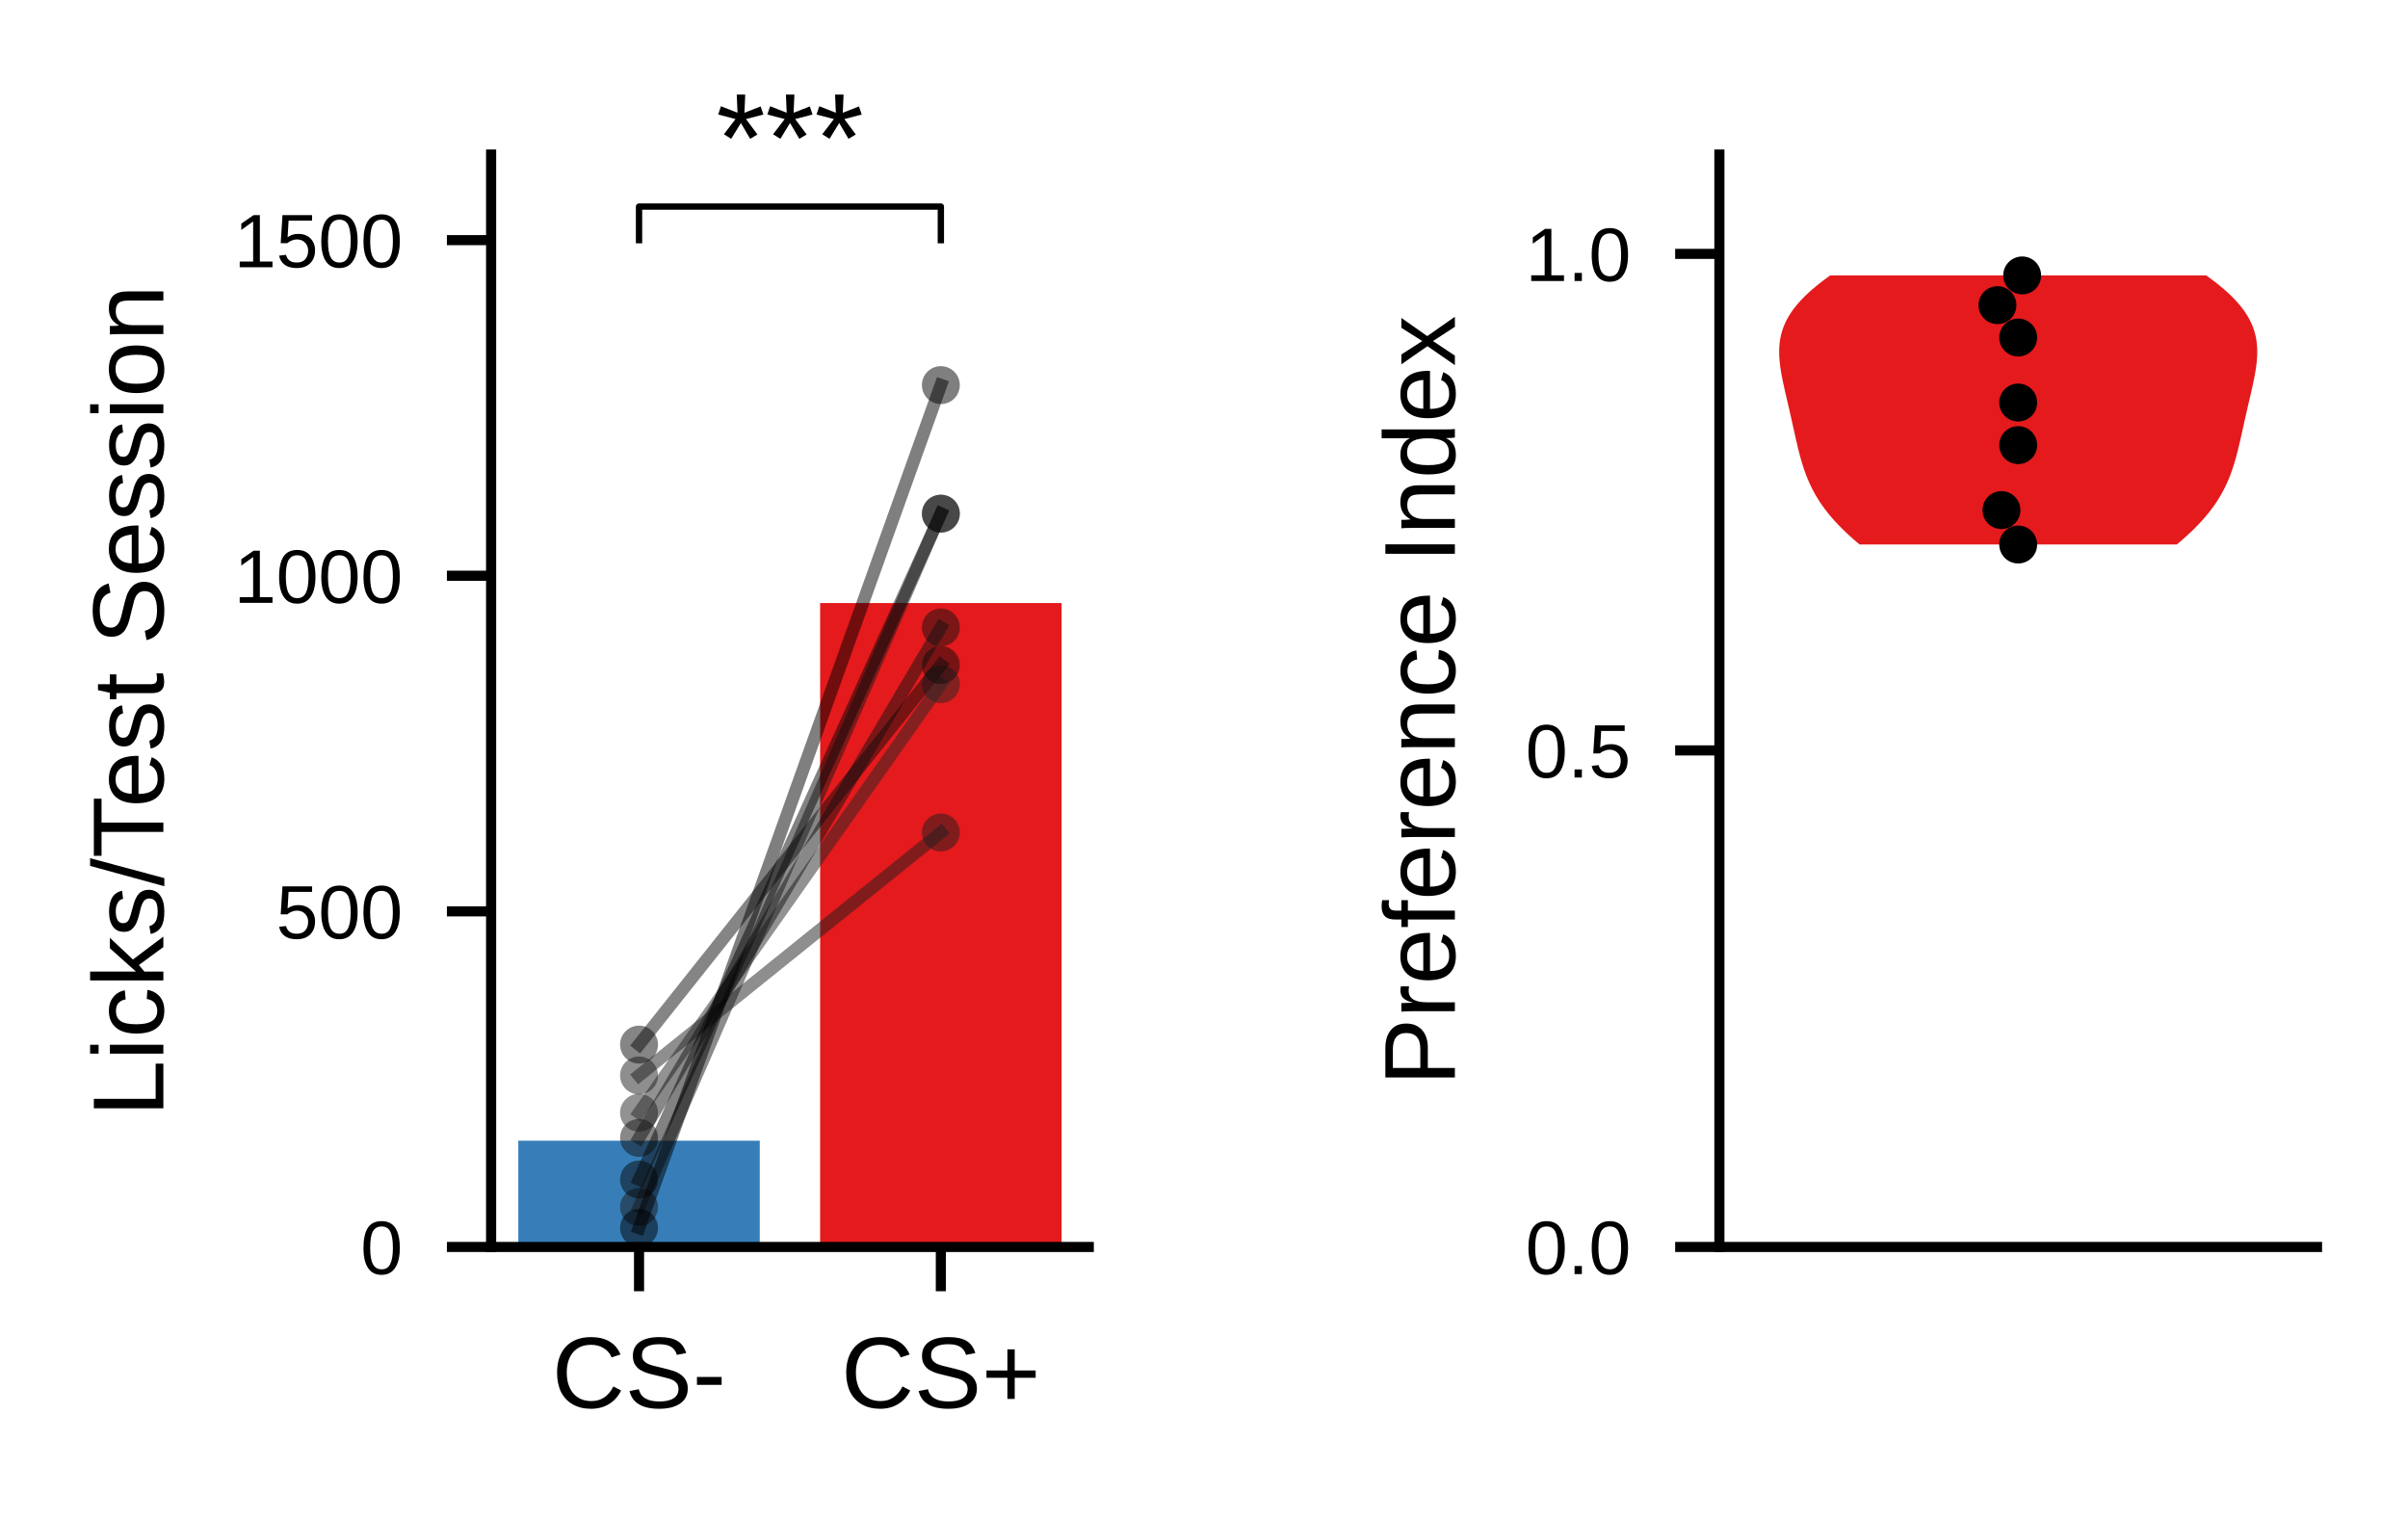
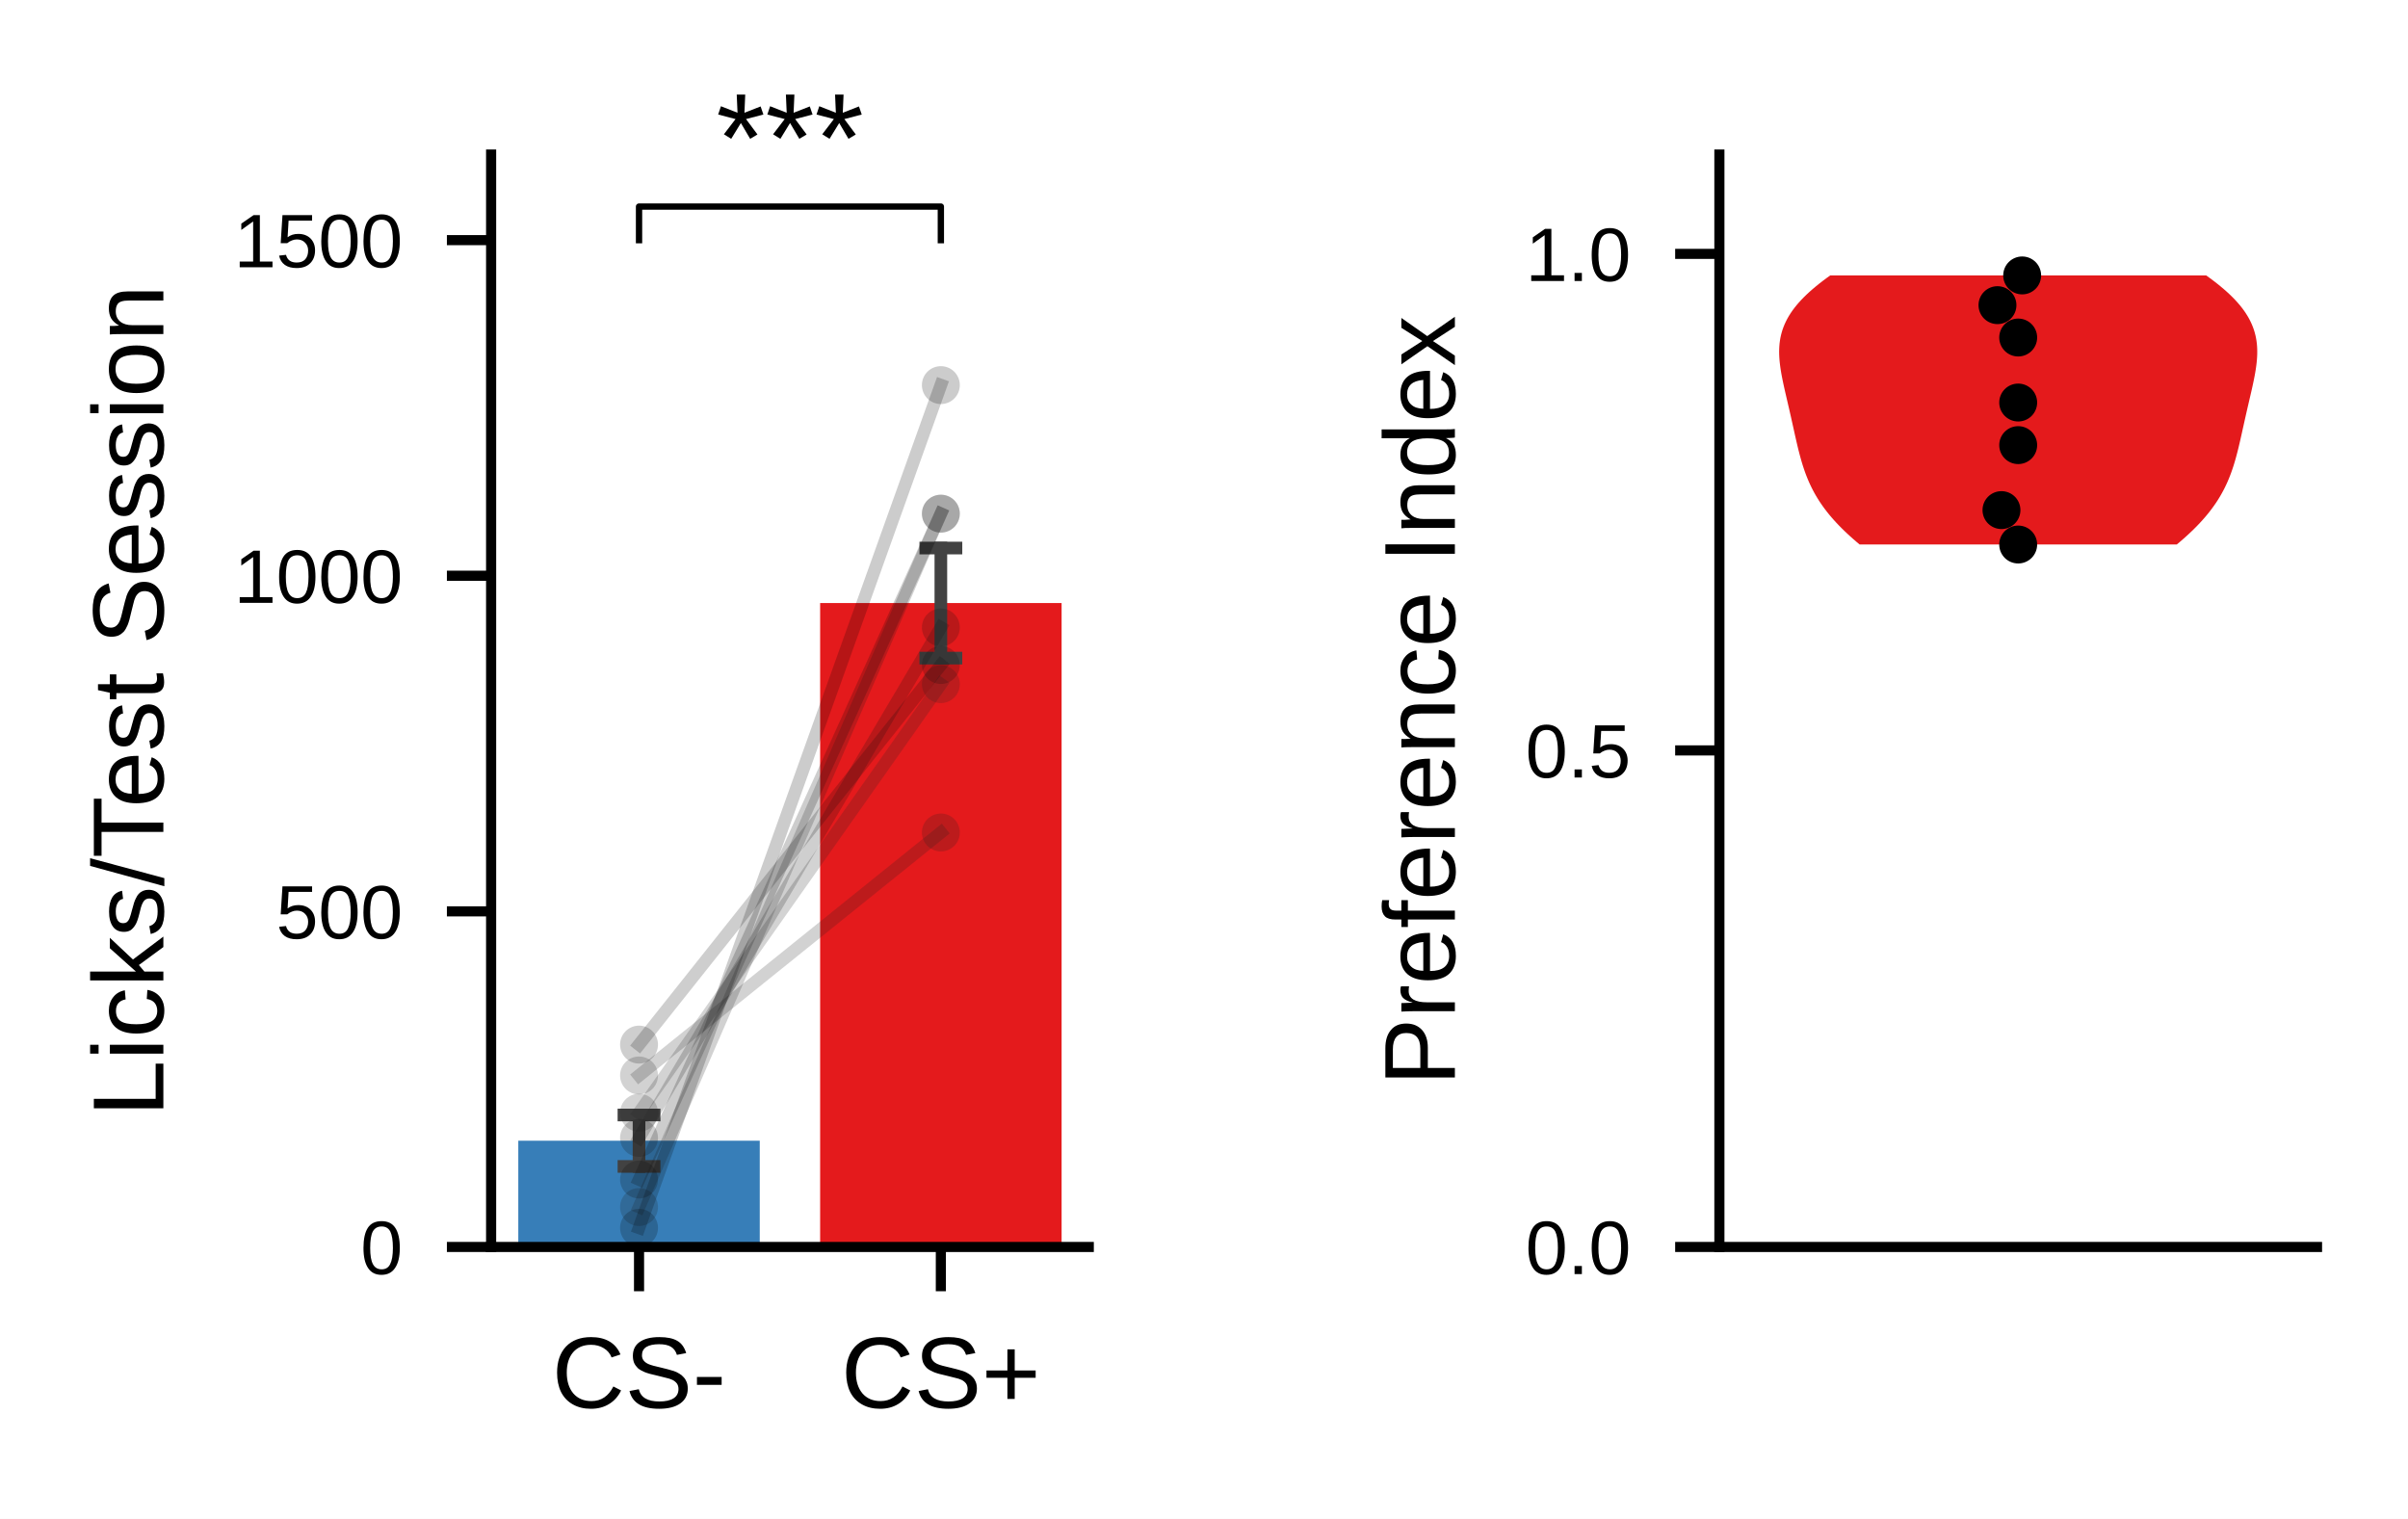
<svg xmlns="http://www.w3.org/2000/svg" xmlns:xlink="http://www.w3.org/1999/xlink" width="190.542pt" height="120.185pt" viewBox="0 0 190.542 120.185" version="1.1">
  <defs>
    <style type="text/css">*{stroke-linejoin: round; stroke-linecap: butt}</style>
  </defs>
  <g id="figure_1">
    <g id="patch_1">
      <path d="M 0 120.185  L 190.542 120.185  L 190.542 0  L 0 0  z " style="fill: #ffffff" />
    </g>
    <g id="axes_1">
      <g id="patch_2">
        <path d="M 38.862 98.669  L 86.153 98.669  L 86.153 12.229  L 38.862 12.229  z " style="fill: #ffffff" />
      </g>
      <g id="patch_3">
-         <path d="M 41.012 98.669  L 60.119 98.669  L 60.119 90.262  L 41.012 90.262  z " clip-path="url(#p0159708a7e)" style="fill: #377eb8" />
+         <path d="M 41.012 98.669  L 60.119 98.669  L 60.119 90.262  L 41.012 90.262  z " clip-path="url(#pa6885ec2e7)" style="fill: #377eb8" />
      </g>
      <g id="patch_4">
-         <path d="M 64.896 98.669  L 84.003 98.669  L 84.003 47.719  L 64.896 47.719  z " clip-path="url(#p0159708a7e)" style="fill: #e41a1c" />
+         <path d="M 64.896 98.669  L 84.003 98.669  L 84.003 47.719  L 64.896 47.719  z " clip-path="url(#pa6885ec2e7)" style="fill: #e41a1c" />
      </g>
      <g id="PolyCollection_1" />
      <g id="PolyCollection_2" />
      <g id="PolyCollection_3" />
      <g id="PolyCollection_4" />
      <g id="PolyCollection_5" />
      <g id="PolyCollection_6" />
      <g id="PolyCollection_7" />
      <g id="matplotlib.axis_1">
        <g id="xtick_1">
          <g id="line2d_1">
            <defs>
-               <path id="mc604d74aaa" d="M 0 0  L 0 3.5  " style="stroke: #000000; stroke-width: 0.8" />
+               <path id="mbed5276e14" d="M 0 0  L 0 3.5  " style="stroke: #000000; stroke-width: 0.8" />
            </defs>
            <g>
-               <use xlink:href="#mc604d74aaa" x="50.566" y="98.669" style="stroke: #000000; stroke-width: 0.8" />
+               <use xlink:href="#mbed5276e14" x="50.566" y="98.669" style="stroke: #000000; stroke-width: 0.8" />
            </g>
          </g>
          <g id="text_1">
            <text style="font: 8px 'Arial', sans-serif; text-anchor: middle" x="50.566" y="111.395" transform="rotate(-0 50.56558 111.3954)">CS-</text>
          </g>
        </g>
        <g id="xtick_2">
          <g id="line2d_2">
            <g>
-               <use xlink:href="#mc604d74aaa" x="74.449" y="98.669" style="stroke: #000000; stroke-width: 0.8" />
+               <use xlink:href="#mbed5276e14" x="74.449" y="98.669" style="stroke: #000000; stroke-width: 0.8" />
            </g>
          </g>
          <g id="text_2">
            <text style="font: 8px 'Arial', sans-serif; text-anchor: middle" x="74.449" y="111.395" transform="rotate(-0 74.44942 111.3954)">CS+</text>
          </g>
        </g>
      </g>
      <g id="matplotlib.axis_2">
        <g id="ytick_1">
          <g id="line2d_3">
            <defs>
-               <path id="m7532d3416e" d="M 0 0  L -3.5 0  " style="stroke: #000000; stroke-width: 0.8" />
+               <path id="m70cb2b8cc7" d="M 0 0  L -3.5 0  " style="stroke: #000000; stroke-width: 0.8" />
            </defs>
            <g>
-               <use xlink:href="#m7532d3416e" x="38.862" y="98.669" style="stroke: #000000; stroke-width: 0.8" />
+               <use xlink:href="#m70cb2b8cc7" x="38.862" y="98.669" style="stroke: #000000; stroke-width: 0.8" />
            </g>
          </g>
          <g id="text_3">
            <text style="font: 6px 'Arial', sans-serif; text-anchor: end" x="31.863" y="100.816" transform="rotate(-0 31.8625 100.8165)">0</text>
          </g>
        </g>
        <g id="ytick_2">
          <g id="line2d_4">
            <g>
-               <use xlink:href="#m7532d3416e" x="38.862" y="72.113" style="stroke: #000000; stroke-width: 0.8" />
+               <use xlink:href="#m70cb2b8cc7" x="38.862" y="72.113" style="stroke: #000000; stroke-width: 0.8" />
            </g>
          </g>
          <g id="text_4">
            <text style="font: 6px 'Arial', sans-serif; text-anchor: end" x="31.863" y="74.26" transform="rotate(-0 31.8625 74.2604)">500</text>
          </g>
        </g>
        <g id="ytick_3">
          <g id="line2d_5">
            <g>
-               <use xlink:href="#m7532d3416e" x="38.862" y="45.557" style="stroke: #000000; stroke-width: 0.8" />
+               <use xlink:href="#m70cb2b8cc7" x="38.862" y="45.557" style="stroke: #000000; stroke-width: 0.8" />
            </g>
          </g>
          <g id="text_5">
            <text style="font: 6px 'Arial', sans-serif; text-anchor: end" x="31.863" y="47.704" transform="rotate(-0 31.8625 47.70433)">1000</text>
          </g>
        </g>
        <g id="ytick_4">
          <g id="line2d_6">
            <g>
-               <use xlink:href="#m7532d3416e" x="38.862" y="19.001" style="stroke: #000000; stroke-width: 0.8" />
+               <use xlink:href="#m70cb2b8cc7" x="38.862" y="19.001" style="stroke: #000000; stroke-width: 0.8" />
            </g>
          </g>
          <g id="text_6">
            <text style="font: 6px 'Arial', sans-serif; text-anchor: end" x="31.863" y="21.148" transform="rotate(-0 31.8625 21.14826)">1500</text>
          </g>
        </g>
        <g id="text_7">
          <text style="font: 8px 'Arial', sans-serif; text-anchor: middle" x="12.926" y="55.449" transform="rotate(-90 12.92625 55.44912)">Licks/Test Session</text>
        </g>
      </g>
      <g id="line2d_7">
-         <path d="M 50.566 88.047  L 74.449 54.135  " clip-path="url(#p0159708a7e)" style="fill: none; stroke: #262626; stroke-opacity: 0.5; stroke-linecap: square" />
-         <defs>
-           <path id="m0d4934eac7" d="M 0 1.5  C 0.398 1.5 0.779 1.342 1.061 1.061  C 1.342 0.779 1.5 0.398 1.5 0  C 1.5 -0.398 1.342 -0.779 1.061 -1.061  C 0.779 -1.342 0.398 -1.5 0 -1.5  C -0.398 -1.5 -0.779 -1.342 -1.061 -1.061  C -1.342 -0.779 -1.5 -0.398 -1.5 0  C -1.5 0.398 -1.342 0.779 -1.061 1.061  C -0.779 1.342 -0.398 1.5 0 1.5  z " />
-         </defs>
-         <g clip-path="url(#p0159708a7e)">
-           <use xlink:href="#m0d4934eac7" x="50.566" y="88.047" style="fill: #262626; fill-opacity: 0.5" />
-           <use xlink:href="#m0d4934eac7" x="74.449" y="54.135" style="fill: #262626; fill-opacity: 0.5" />
-         </g>
+         <path d="M 50.566 92.297  L 50.566 88.227  " clip-path="url(#pa6885ec2e7)" style="fill: none; stroke: #424242; stroke-linecap: square" />
      </g>
      <g id="line2d_8">
-         <path d="M 50.566 85.099  L 74.449 65.872  " clip-path="url(#p0159708a7e)" style="fill: none; stroke: #1f1f1f; stroke-opacity: 0.5; stroke-linecap: square" />
-         <defs>
-           <path id="m9004f5fb66" d="M 0 1.5  C 0.398 1.5 0.779 1.342 1.061 1.061  C 1.342 0.779 1.5 0.398 1.5 0  C 1.5 -0.398 1.342 -0.779 1.061 -1.061  C 0.779 -1.342 0.398 -1.5 0 -1.5  C -0.398 -1.5 -0.779 -1.342 -1.061 -1.061  C -1.342 -0.779 -1.5 -0.398 -1.5 0  C -1.5 0.398 -1.342 0.779 -1.061 1.061  C -0.779 1.342 -0.398 1.5 0 1.5  z " />
-         </defs>
-         <g clip-path="url(#p0159708a7e)">
-           <use xlink:href="#m9004f5fb66" x="50.566" y="85.099" style="fill: #1f1f1f; fill-opacity: 0.5" />
-           <use xlink:href="#m9004f5fb66" x="74.449" y="65.872" style="fill: #1f1f1f; fill-opacity: 0.5" />
-         </g>
+         <path d="M 49.371 92.297  L 51.76 92.297  " clip-path="url(#pa6885ec2e7)" style="fill: none; stroke: #424242; stroke-linecap: square" />
      </g>
      <g id="line2d_9">
-         <path d="M 50.566 95.509  L 74.449 40.644  " clip-path="url(#p0159708a7e)" style="fill: none; stroke: #191919; stroke-opacity: 0.5; stroke-linecap: square" />
-         <defs>
-           <path id="m7e83e7363a" d="M 0 1.5  C 0.398 1.5 0.779 1.342 1.061 1.061  C 1.342 0.779 1.5 0.398 1.5 0  C 1.5 -0.398 1.342 -0.779 1.061 -1.061  C 0.779 -1.342 0.398 -1.5 0 -1.5  C -0.398 -1.5 -0.779 -1.342 -1.061 -1.061  C -1.342 -0.779 -1.5 -0.398 -1.5 0  C -1.5 0.398 -1.342 0.779 -1.061 1.061  C -0.779 1.342 -0.398 1.5 0 1.5  z " />
-         </defs>
-         <g clip-path="url(#p0159708a7e)">
-           <use xlink:href="#m7e83e7363a" x="50.566" y="95.509" style="fill: #191919; fill-opacity: 0.5" />
-           <use xlink:href="#m7e83e7363a" x="74.449" y="40.644" style="fill: #191919; fill-opacity: 0.5" />
-         </g>
+         <path d="M 49.371 88.227  L 51.76 88.227  " clip-path="url(#pa6885ec2e7)" style="fill: none; stroke: #424242; stroke-linecap: square" />
      </g>
      <g id="line2d_10">
-         <path d="M 50.566 90.038  L 74.449 49.647  " clip-path="url(#p0159708a7e)" style="fill: none; stroke: #131313; stroke-opacity: 0.5; stroke-linecap: square" />
-         <defs>
-           <path id="m3a1d309e10" d="M 0 1.5  C 0.398 1.5 0.779 1.342 1.061 1.061  C 1.342 0.779 1.5 0.398 1.5 0  C 1.5 -0.398 1.342 -0.779 1.061 -1.061  C 0.779 -1.342 0.398 -1.5 0 -1.5  C -0.398 -1.5 -0.779 -1.342 -1.061 -1.061  C -1.342 -0.779 -1.5 -0.398 -1.5 0  C -1.5 0.398 -1.342 0.779 -1.061 1.061  C -0.779 1.342 -0.398 1.5 0 1.5  z " />
-         </defs>
-         <g clip-path="url(#p0159708a7e)">
-           <use xlink:href="#m3a1d309e10" x="50.566" y="90.038" style="fill: #131313; fill-opacity: 0.5" />
-           <use xlink:href="#m3a1d309e10" x="74.449" y="49.647" style="fill: #131313; fill-opacity: 0.5" />
-         </g>
+         <path d="M 74.449 52.073  L 74.449 43.366  " clip-path="url(#pa6885ec2e7)" style="fill: none; stroke: #424242; stroke-linecap: square" />
      </g>
      <g id="line2d_11">
-         <path d="M 50.566 82.656  L 74.449 52.621  " clip-path="url(#p0159708a7e)" style="fill: none; stroke: #0d0d0d; stroke-opacity: 0.5; stroke-linecap: square" />
-         <defs>
-           <path id="m1925bf0493" d="M 0 1.5  C 0.398 1.5 0.779 1.342 1.061 1.061  C 1.342 0.779 1.5 0.398 1.5 0  C 1.5 -0.398 1.342 -0.779 1.061 -1.061  C 0.779 -1.342 0.398 -1.5 0 -1.5  C -0.398 -1.5 -0.779 -1.342 -1.061 -1.061  C -1.342 -0.779 -1.5 -0.398 -1.5 0  C -1.5 0.398 -1.342 0.779 -1.061 1.061  C -0.779 1.342 -0.398 1.5 0 1.5  z " />
-         </defs>
-         <g clip-path="url(#p0159708a7e)">
-           <use xlink:href="#m1925bf0493" x="50.566" y="82.656" style="fill: #0d0d0d; fill-opacity: 0.5" />
-           <use xlink:href="#m1925bf0493" x="74.449" y="52.621" style="fill: #0d0d0d; fill-opacity: 0.5" />
-         </g>
+         <path d="M 73.255 52.073  L 75.644 52.073  " clip-path="url(#pa6885ec2e7)" style="fill: none; stroke: #424242; stroke-linecap: square" />
      </g>
      <g id="line2d_12">
-         <path d="M 50.566 93.331  L 74.449 40.644  " clip-path="url(#p0159708a7e)" style="fill: none; stroke: #060606; stroke-opacity: 0.5; stroke-linecap: square" />
-         <defs>
-           <path id="maccbc9f0be" d="M 0 1.5  C 0.398 1.5 0.779 1.342 1.061 1.061  C 1.342 0.779 1.5 0.398 1.5 0  C 1.5 -0.398 1.342 -0.779 1.061 -1.061  C 0.779 -1.342 0.398 -1.5 0 -1.5  C -0.398 -1.5 -0.779 -1.342 -1.061 -1.061  C -1.342 -0.779 -1.5 -0.398 -1.5 0  C -1.5 0.398 -1.342 0.779 -1.061 1.061  C -0.779 1.342 -0.398 1.5 0 1.5  z " />
-         </defs>
-         <g clip-path="url(#p0159708a7e)">
-           <use xlink:href="#maccbc9f0be" x="50.566" y="93.331" style="fill: #060606; fill-opacity: 0.5" />
-           <use xlink:href="#maccbc9f0be" x="74.449" y="40.644" style="fill: #060606; fill-opacity: 0.5" />
-         </g>
+         <path d="M 73.255 43.366  L 75.644 43.366  " clip-path="url(#pa6885ec2e7)" style="fill: none; stroke: #424242; stroke-linecap: square" />
      </g>
      <g id="line2d_13">
-         <path d="M 50.566 97.155  L 74.449 30.473  " clip-path="url(#p0159708a7e)" style="fill: none; stroke: #000000; stroke-opacity: 0.5; stroke-linecap: square" />
-         <defs>
-           <path id="mb862a7f851" d="M 0 1.5  C 0.398 1.5 0.779 1.342 1.061 1.061  C 1.342 0.779 1.5 0.398 1.5 0  C 1.5 -0.398 1.342 -0.779 1.061 -1.061  C 0.779 -1.342 0.398 -1.5 0 -1.5  C -0.398 -1.5 -0.779 -1.342 -1.061 -1.061  C -1.342 -0.779 -1.5 -0.398 -1.5 0  C -1.5 0.398 -1.342 0.779 -1.061 1.061  C -0.779 1.342 -0.398 1.5 0 1.5  z " />
-         </defs>
-         <g clip-path="url(#p0159708a7e)">
-           <use xlink:href="#mb862a7f851" x="50.566" y="97.155" style="fill-opacity: 0.5" />
-           <use xlink:href="#mb862a7f851" x="74.449" y="30.473" style="fill-opacity: 0.5" />
+         <path d="M 50.566 88.047  L 74.449 54.135  " clip-path="url(#pa6885ec2e7)" style="fill: none; stroke: #262626; stroke-opacity: 0.2; stroke-linecap: square" />
+         <defs>
+           <path id="md017f7d2a1" d="M 0 1.5  C 0.398 1.5 0.779 1.342 1.061 1.061  C 1.342 0.779 1.5 0.398 1.5 0  C 1.5 -0.398 1.342 -0.779 1.061 -1.061  C 0.779 -1.342 0.398 -1.5 0 -1.5  C -0.398 -1.5 -0.779 -1.342 -1.061 -1.061  C -1.342 -0.779 -1.5 -0.398 -1.5 0  C -1.5 0.398 -1.342 0.779 -1.061 1.061  C -0.779 1.342 -0.398 1.5 0 1.5  z " />
+         </defs>
+         <g clip-path="url(#pa6885ec2e7)">
+           <use xlink:href="#md017f7d2a1" x="50.566" y="88.047" style="fill: #262626; fill-opacity: 0.2" />
+           <use xlink:href="#md017f7d2a1" x="74.449" y="54.135" style="fill: #262626; fill-opacity: 0.2" />
        </g>
      </g>
      <g id="line2d_14">
-         <path d="M 50.566 19.001  L 50.566 16.345  L 74.449 16.345  L 74.449 19.001  " clip-path="url(#p0159708a7e)" style="fill: none; stroke: #000000; stroke-width: 0.5; stroke-linecap: square" />
+         <path d="M 50.566 85.099  L 74.449 65.872  " clip-path="url(#pa6885ec2e7)" style="fill: none; stroke: #1f1f1f; stroke-opacity: 0.2; stroke-linecap: square" />
+         <defs>
+           <path id="m1a0fd9c91a" d="M 0 1.5  C 0.398 1.5 0.779 1.342 1.061 1.061  C 1.342 0.779 1.5 0.398 1.5 0  C 1.5 -0.398 1.342 -0.779 1.061 -1.061  C 0.779 -1.342 0.398 -1.5 0 -1.5  C -0.398 -1.5 -0.779 -1.342 -1.061 -1.061  C -1.342 -0.779 -1.5 -0.398 -1.5 0  C -1.5 0.398 -1.342 0.779 -1.061 1.061  C -0.779 1.342 -0.398 1.5 0 1.5  z " />
+         </defs>
+         <g clip-path="url(#pa6885ec2e7)">
+           <use xlink:href="#m1a0fd9c91a" x="50.566" y="85.099" style="fill: #1f1f1f; fill-opacity: 0.2" />
+           <use xlink:href="#m1a0fd9c91a" x="74.449" y="65.872" style="fill: #1f1f1f; fill-opacity: 0.2" />
+         </g>
+       </g>
+       <g id="line2d_15">
+         <path d="M 50.566 95.509  L 74.449 40.644  " clip-path="url(#pa6885ec2e7)" style="fill: none; stroke: #191919; stroke-opacity: 0.2; stroke-linecap: square" />
+         <defs>
+           <path id="m971debbb31" d="M 0 1.5  C 0.398 1.5 0.779 1.342 1.061 1.061  C 1.342 0.779 1.5 0.398 1.5 0  C 1.5 -0.398 1.342 -0.779 1.061 -1.061  C 0.779 -1.342 0.398 -1.5 0 -1.5  C -0.398 -1.5 -0.779 -1.342 -1.061 -1.061  C -1.342 -0.779 -1.5 -0.398 -1.5 0  C -1.5 0.398 -1.342 0.779 -1.061 1.061  C -0.779 1.342 -0.398 1.5 0 1.5  z " />
+         </defs>
+         <g clip-path="url(#pa6885ec2e7)">
+           <use xlink:href="#m971debbb31" x="50.566" y="95.509" style="fill: #191919; fill-opacity: 0.2" />
+           <use xlink:href="#m971debbb31" x="74.449" y="40.644" style="fill: #191919; fill-opacity: 0.2" />
+         </g>
+       </g>
+       <g id="line2d_16">
+         <path d="M 50.566 90.038  L 74.449 49.647  " clip-path="url(#pa6885ec2e7)" style="fill: none; stroke: #131313; stroke-opacity: 0.2; stroke-linecap: square" />
+         <defs>
+           <path id="m83b3f89c8d" d="M 0 1.5  C 0.398 1.5 0.779 1.342 1.061 1.061  C 1.342 0.779 1.5 0.398 1.5 0  C 1.5 -0.398 1.342 -0.779 1.061 -1.061  C 0.779 -1.342 0.398 -1.5 0 -1.5  C -0.398 -1.5 -0.779 -1.342 -1.061 -1.061  C -1.342 -0.779 -1.5 -0.398 -1.5 0  C -1.5 0.398 -1.342 0.779 -1.061 1.061  C -0.779 1.342 -0.398 1.5 0 1.5  z " />
+         </defs>
+         <g clip-path="url(#pa6885ec2e7)">
+           <use xlink:href="#m83b3f89c8d" x="50.566" y="90.038" style="fill: #131313; fill-opacity: 0.2" />
+           <use xlink:href="#m83b3f89c8d" x="74.449" y="49.647" style="fill: #131313; fill-opacity: 0.2" />
+         </g>
+       </g>
+       <g id="line2d_17">
+         <path d="M 50.566 82.656  L 74.449 52.621  " clip-path="url(#pa6885ec2e7)" style="fill: none; stroke: #0d0d0d; stroke-opacity: 0.2; stroke-linecap: square" />
+         <defs>
+           <path id="m900c43ec7a" d="M 0 1.5  C 0.398 1.5 0.779 1.342 1.061 1.061  C 1.342 0.779 1.5 0.398 1.5 0  C 1.5 -0.398 1.342 -0.779 1.061 -1.061  C 0.779 -1.342 0.398 -1.5 0 -1.5  C -0.398 -1.5 -0.779 -1.342 -1.061 -1.061  C -1.342 -0.779 -1.5 -0.398 -1.5 0  C -1.5 0.398 -1.342 0.779 -1.061 1.061  C -0.779 1.342 -0.398 1.5 0 1.5  z " />
+         </defs>
+         <g clip-path="url(#pa6885ec2e7)">
+           <use xlink:href="#m900c43ec7a" x="50.566" y="82.656" style="fill: #0d0d0d; fill-opacity: 0.2" />
+           <use xlink:href="#m900c43ec7a" x="74.449" y="52.621" style="fill: #0d0d0d; fill-opacity: 0.2" />
+         </g>
+       </g>
+       <g id="line2d_18">
+         <path d="M 50.566 93.331  L 74.449 40.644  " clip-path="url(#pa6885ec2e7)" style="fill: none; stroke: #060606; stroke-opacity: 0.2; stroke-linecap: square" />
+         <defs>
+           <path id="mf897e99c61" d="M 0 1.5  C 0.398 1.5 0.779 1.342 1.061 1.061  C 1.342 0.779 1.5 0.398 1.5 0  C 1.5 -0.398 1.342 -0.779 1.061 -1.061  C 0.779 -1.342 0.398 -1.5 0 -1.5  C -0.398 -1.5 -0.779 -1.342 -1.061 -1.061  C -1.342 -0.779 -1.5 -0.398 -1.5 0  C -1.5 0.398 -1.342 0.779 -1.061 1.061  C -0.779 1.342 -0.398 1.5 0 1.5  z " />
+         </defs>
+         <g clip-path="url(#pa6885ec2e7)">
+           <use xlink:href="#mf897e99c61" x="50.566" y="93.331" style="fill: #060606; fill-opacity: 0.2" />
+           <use xlink:href="#mf897e99c61" x="74.449" y="40.644" style="fill: #060606; fill-opacity: 0.2" />
+         </g>
+       </g>
+       <g id="line2d_19">
+         <path d="M 50.566 97.155  L 74.449 30.473  " clip-path="url(#pa6885ec2e7)" style="fill: none; stroke: #000000; stroke-opacity: 0.2; stroke-linecap: square" />
+         <defs>
+           <path id="mea5c8f5020" d="M 0 1.5  C 0.398 1.5 0.779 1.342 1.061 1.061  C 1.342 0.779 1.5 0.398 1.5 0  C 1.5 -0.398 1.342 -0.779 1.061 -1.061  C 0.779 -1.342 0.398 -1.5 0 -1.5  C -0.398 -1.5 -0.779 -1.342 -1.061 -1.061  C -1.342 -0.779 -1.5 -0.398 -1.5 0  C -1.5 0.398 -1.342 0.779 -1.061 1.061  C -0.779 1.342 -0.398 1.5 0 1.5  z " />
+         </defs>
+         <g clip-path="url(#pa6885ec2e7)">
+           <use xlink:href="#mea5c8f5020" x="50.566" y="97.155" style="fill-opacity: 0.2" />
+           <use xlink:href="#mea5c8f5020" x="74.449" y="30.473" style="fill-opacity: 0.2" />
+         </g>
+       </g>
+       <g id="line2d_20">
+         <path d="M 50.566 19.001  L 50.566 16.345  L 74.449 16.345  L 74.449 19.001  " clip-path="url(#pa6885ec2e7)" style="fill: none; stroke: #000000; stroke-width: 0.5; stroke-linecap: square" />
      </g>
      <g id="patch_5">
        <path d="M 38.862 98.669  L 38.862 12.229  " style="fill: none; stroke: #000000; stroke-width: 0.8; stroke-linejoin: miter; stroke-linecap: square" />
      </g>
      <g id="patch_6">
        <path d="M 38.862 98.669  L 86.153 98.669  " style="fill: none; stroke: #000000; stroke-width: 0.8; stroke-linejoin: miter; stroke-linecap: square" />
      </g>
      <g id="text_8">
        <text style="font: 10px 'Arial', sans-serif; text-anchor: middle" x="62.508" y="14.358" transform="rotate(-0 62.5075 14.35781)">***</text>
      </g>
    </g>
    <g id="axes_2">
      <g id="patch_7">
        <path d="M 136.053 98.669  L 183.343 98.669  L 183.343 12.229  L 136.053 12.229  z " style="fill: #ffffff" />
      </g>
      <g id="PolyCollection_8">
        <defs>
-           <path id="m8485d25875" d="M 172.245 -77.1  L 147.15 -77.1  L 146.895 -77.315  L 146.647 -77.53  L 146.406 -77.745  L 146.172 -77.96  L 145.945 -78.175  L 145.726 -78.39  L 145.514 -78.605  L 145.309 -78.82  L 145.113 -79.035  L 144.924 -79.25  L 144.743 -79.465  L 144.57 -79.68  L 144.404 -79.896  L 144.247 -80.111  L 144.096 -80.326  L 143.953 -80.541  L 143.818 -80.756  L 143.689 -80.971  L 143.567 -81.186  L 143.451 -81.401  L 143.342 -81.616  L 143.239 -81.831  L 143.141 -82.046  L 143.049 -82.261  L 142.962 -82.476  L 142.879 -82.691  L 142.801 -82.907  L 142.728 -83.122  L 142.657 -83.337  L 142.591 -83.552  L 142.527 -83.767  L 142.467 -83.982  L 142.409 -84.197  L 142.353 -84.412  L 142.298 -84.627  L 142.246 -84.842  L 142.195 -85.057  L 142.145 -85.272  L 142.096 -85.487  L 142.047 -85.702  L 141.999 -85.918  L 141.952 -86.133  L 141.904 -86.348  L 141.856 -86.563  L 141.808 -86.778  L 141.76 -86.993  L 141.712 -87.208  L 141.663 -87.423  L 141.614 -87.638  L 141.565 -87.853  L 141.515 -88.068  L 141.465 -88.283  L 141.415 -88.498  L 141.365 -88.713  L 141.315 -88.929  L 141.265 -89.144  L 141.216 -89.359  L 141.168 -89.574  L 141.121 -89.789  L 141.076 -90.004  L 141.032 -90.219  L 140.99 -90.434  L 140.951 -90.649  L 140.915 -90.864  L 140.882 -91.079  L 140.853 -91.294  L 140.828 -91.509  L 140.808 -91.724  L 140.793 -91.94  L 140.784 -92.155  L 140.781 -92.37  L 140.786 -92.585  L 140.797 -92.8  L 140.816 -93.015  L 140.844 -93.23  L 140.88 -93.445  L 140.926 -93.66  L 140.982 -93.875  L 141.047 -94.09  L 141.124 -94.305  L 141.211 -94.52  L 141.31 -94.735  L 141.42 -94.951  L 141.542 -95.166  L 141.676 -95.381  L 141.822 -95.596  L 141.981 -95.811  L 142.152 -96.026  L 142.336 -96.241  L 142.532 -96.456  L 142.74 -96.671  L 142.961 -96.886  L 143.193 -97.101  L 143.438 -97.316  L 143.694 -97.531  L 143.96 -97.747  L 144.238 -97.962  L 144.526 -98.177  L 144.823 -98.392  L 174.572 -98.392  L 174.572 -98.392  L 174.869 -98.177  L 175.157 -97.962  L 175.435 -97.747  L 175.701 -97.531  L 175.957 -97.316  L 176.202 -97.101  L 176.434 -96.886  L 176.655 -96.671  L 176.863 -96.456  L 177.059 -96.241  L 177.243 -96.026  L 177.414 -95.811  L 177.573 -95.596  L 177.719 -95.381  L 177.853 -95.166  L 177.975 -94.951  L 178.085 -94.735  L 178.184 -94.52  L 178.271 -94.305  L 178.348 -94.09  L 178.413 -93.875  L 178.469 -93.66  L 178.515 -93.445  L 178.551 -93.23  L 178.579 -93.015  L 178.598 -92.8  L 178.609 -92.585  L 178.613 -92.37  L 178.611 -92.155  L 178.602 -91.94  L 178.587 -91.724  L 178.567 -91.509  L 178.542 -91.294  L 178.513 -91.079  L 178.48 -90.864  L 178.444 -90.649  L 178.405 -90.434  L 178.363 -90.219  L 178.319 -90.004  L 178.274 -89.789  L 178.227 -89.574  L 178.179 -89.359  L 178.13 -89.144  L 178.08 -88.929  L 178.03 -88.713  L 177.98 -88.498  L 177.93 -88.283  L 177.88 -88.068  L 177.83 -87.853  L 177.781 -87.638  L 177.732 -87.423  L 177.683 -87.208  L 177.635 -86.993  L 177.587 -86.778  L 177.539 -86.563  L 177.491 -86.348  L 177.443 -86.133  L 177.396 -85.918  L 177.348 -85.702  L 177.299 -85.487  L 177.25 -85.272  L 177.2 -85.057  L 177.149 -84.842  L 177.097 -84.627  L 177.042 -84.412  L 176.986 -84.197  L 176.928 -83.982  L 176.868 -83.767  L 176.804 -83.552  L 176.738 -83.337  L 176.667 -83.122  L 176.594 -82.907  L 176.516 -82.691  L 176.433 -82.476  L 176.346 -82.261  L 176.254 -82.046  L 176.156 -81.831  L 176.053 -81.616  L 175.944 -81.401  L 175.828 -81.186  L 175.706 -80.971  L 175.577 -80.756  L 175.442 -80.541  L 175.299 -80.326  L 175.148 -80.111  L 174.991 -79.896  L 174.825 -79.68  L 174.652 -79.465  L 174.471 -79.25  L 174.282 -79.035  L 174.086 -78.82  L 173.881 -78.605  L 173.669 -78.39  L 173.45 -78.175  L 173.223 -77.96  L 172.989 -77.745  L 172.748 -77.53  L 172.5 -77.315  L 172.245 -77.1  z " />
-         </defs>
-         <g clip-path="url(#pc5c6ae6178)">
-           <use xlink:href="#m8485d25875" x="0" y="120.185" style="fill: #e41a1c" />
+           <path id="mdc1b2cbeb9" d="M 172.245 -77.1  L 147.15 -77.1  L 146.895 -77.315  L 146.647 -77.53  L 146.406 -77.745  L 146.172 -77.96  L 145.945 -78.175  L 145.726 -78.39  L 145.514 -78.605  L 145.309 -78.82  L 145.113 -79.035  L 144.924 -79.25  L 144.743 -79.465  L 144.57 -79.68  L 144.404 -79.896  L 144.247 -80.111  L 144.096 -80.326  L 143.953 -80.541  L 143.818 -80.756  L 143.689 -80.971  L 143.567 -81.186  L 143.451 -81.401  L 143.342 -81.616  L 143.239 -81.831  L 143.141 -82.046  L 143.049 -82.261  L 142.962 -82.476  L 142.879 -82.691  L 142.801 -82.907  L 142.728 -83.122  L 142.657 -83.337  L 142.591 -83.552  L 142.527 -83.767  L 142.467 -83.982  L 142.409 -84.197  L 142.353 -84.412  L 142.298 -84.627  L 142.246 -84.842  L 142.195 -85.057  L 142.145 -85.272  L 142.096 -85.487  L 142.047 -85.702  L 141.999 -85.918  L 141.952 -86.133  L 141.904 -86.348  L 141.856 -86.563  L 141.808 -86.778  L 141.76 -86.993  L 141.712 -87.208  L 141.663 -87.423  L 141.614 -87.638  L 141.565 -87.853  L 141.515 -88.068  L 141.465 -88.283  L 141.415 -88.498  L 141.365 -88.713  L 141.315 -88.929  L 141.265 -89.144  L 141.216 -89.359  L 141.168 -89.574  L 141.121 -89.789  L 141.076 -90.004  L 141.032 -90.219  L 140.99 -90.434  L 140.951 -90.649  L 140.915 -90.864  L 140.882 -91.079  L 140.853 -91.294  L 140.828 -91.509  L 140.808 -91.724  L 140.793 -91.94  L 140.784 -92.155  L 140.781 -92.37  L 140.786 -92.585  L 140.797 -92.8  L 140.816 -93.015  L 140.844 -93.23  L 140.88 -93.445  L 140.926 -93.66  L 140.982 -93.875  L 141.047 -94.09  L 141.124 -94.305  L 141.211 -94.52  L 141.31 -94.735  L 141.42 -94.951  L 141.542 -95.166  L 141.676 -95.381  L 141.822 -95.596  L 141.981 -95.811  L 142.152 -96.026  L 142.336 -96.241  L 142.532 -96.456  L 142.74 -96.671  L 142.961 -96.886  L 143.193 -97.101  L 143.438 -97.316  L 143.694 -97.531  L 143.96 -97.747  L 144.238 -97.962  L 144.526 -98.177  L 144.823 -98.392  L 174.572 -98.392  L 174.572 -98.392  L 174.869 -98.177  L 175.157 -97.962  L 175.435 -97.747  L 175.701 -97.531  L 175.957 -97.316  L 176.202 -97.101  L 176.434 -96.886  L 176.655 -96.671  L 176.863 -96.456  L 177.059 -96.241  L 177.243 -96.026  L 177.414 -95.811  L 177.573 -95.596  L 177.719 -95.381  L 177.853 -95.166  L 177.975 -94.951  L 178.085 -94.735  L 178.184 -94.52  L 178.271 -94.305  L 178.348 -94.09  L 178.413 -93.875  L 178.469 -93.66  L 178.515 -93.445  L 178.551 -93.23  L 178.579 -93.015  L 178.598 -92.8  L 178.609 -92.585  L 178.613 -92.37  L 178.611 -92.155  L 178.602 -91.94  L 178.587 -91.724  L 178.567 -91.509  L 178.542 -91.294  L 178.513 -91.079  L 178.48 -90.864  L 178.444 -90.649  L 178.405 -90.434  L 178.363 -90.219  L 178.319 -90.004  L 178.274 -89.789  L 178.227 -89.574  L 178.179 -89.359  L 178.13 -89.144  L 178.08 -88.929  L 178.03 -88.713  L 177.98 -88.498  L 177.93 -88.283  L 177.88 -88.068  L 177.83 -87.853  L 177.781 -87.638  L 177.732 -87.423  L 177.683 -87.208  L 177.635 -86.993  L 177.587 -86.778  L 177.539 -86.563  L 177.491 -86.348  L 177.443 -86.133  L 177.396 -85.918  L 177.348 -85.702  L 177.299 -85.487  L 177.25 -85.272  L 177.2 -85.057  L 177.149 -84.842  L 177.097 -84.627  L 177.042 -84.412  L 176.986 -84.197  L 176.928 -83.982  L 176.868 -83.767  L 176.804 -83.552  L 176.738 -83.337  L 176.667 -83.122  L 176.594 -82.907  L 176.516 -82.691  L 176.433 -82.476  L 176.346 -82.261  L 176.254 -82.046  L 176.156 -81.831  L 176.053 -81.616  L 175.944 -81.401  L 175.828 -81.186  L 175.706 -80.971  L 175.577 -80.756  L 175.442 -80.541  L 175.299 -80.326  L 175.148 -80.111  L 174.991 -79.896  L 174.825 -79.68  L 174.652 -79.465  L 174.471 -79.25  L 174.282 -79.035  L 174.086 -78.82  L 173.881 -78.605  L 173.669 -78.39  L 173.45 -78.175  L 173.223 -77.96  L 172.989 -77.745  L 172.748 -77.53  L 172.5 -77.315  L 172.245 -77.1  z " />
+         </defs>
+         <g clip-path="url(#pf8232ed13f)">
+           <use xlink:href="#mdc1b2cbeb9" x="0" y="120.185" style="fill: #e41a1c" />
        </g>
      </g>
      <g id="matplotlib.axis_3" />
      <g id="matplotlib.axis_4">
        <g id="ytick_5">
-           <g id="line2d_15">
-             <g>
-               <use xlink:href="#m7532d3416e" x="136.053" y="98.669" style="stroke: #000000; stroke-width: 0.8" />
+           <g id="line2d_21">
+             <g>
+               <use xlink:href="#m70cb2b8cc7" x="136.053" y="98.669" style="stroke: #000000; stroke-width: 0.8" />
            </g>
          </g>
          <g id="text_9">
            <text style="font: 6px 'Arial', sans-serif; text-anchor: end" x="129.053" y="100.816" transform="rotate(-0 129.0525 100.8165)">0.0</text>
          </g>
        </g>
        <g id="ytick_6">
-           <g id="line2d_16">
-             <g>
-               <use xlink:href="#m7532d3416e" x="136.053" y="59.378" style="stroke: #000000; stroke-width: 0.8" />
+           <g id="line2d_22">
+             <g>
+               <use xlink:href="#m70cb2b8cc7" x="136.053" y="59.378" style="stroke: #000000; stroke-width: 0.8" />
            </g>
          </g>
          <g id="text_10">
            <text style="font: 6px 'Arial', sans-serif; text-anchor: end" x="129.053" y="61.526" transform="rotate(-0 129.0525 61.52556)">0.5</text>
          </g>
        </g>
        <g id="ytick_7">
-           <g id="line2d_17">
-             <g>
-               <use xlink:href="#m7532d3416e" x="136.053" y="20.087" style="stroke: #000000; stroke-width: 0.8" />
+           <g id="line2d_23">
+             <g>
+               <use xlink:href="#m70cb2b8cc7" x="136.053" y="20.087" style="stroke: #000000; stroke-width: 0.8" />
            </g>
          </g>
          <g id="text_11">
            <text style="font: 6px 'Arial', sans-serif; text-anchor: end" x="129.053" y="22.235" transform="rotate(-0 129.0525 22.23465)">1.0</text>
          </g>
        </g>
        <g id="text_12">
          <text style="font: 8px 'Arial', sans-serif; text-anchor: middle" x="115.123" y="55.449" transform="rotate(-90 115.1225 55.44912)">Preference Index</text>
        </g>
      </g>
-       <g id="line2d_18">
-         <path d="M 159.697 43.086  L 159.697 21.794  " clip-path="url(#pc5c6ae6178)" style="fill: none" />
-       </g>
-       <g id="line2d_19">
-         <path d="M 159.697 37.792  L 159.697 25.427  " clip-path="url(#pc5c6ae6178)" style="fill: none" />
+       <g id="line2d_24">
+         <path d="M 159.697 43.086  L 159.697 21.794  " clip-path="url(#pf8232ed13f)" style="fill: none" />
+       </g>
+       <g id="line2d_25">
+         <path d="M 159.697 37.792  L 159.697 25.427  " clip-path="url(#pf8232ed13f)" style="fill: none" />
      </g>
      <g id="patch_8">
        <path d="M 136.053 98.669  L 136.053 12.229  " style="fill: none; stroke: #000000; stroke-width: 0.8; stroke-linejoin: miter; stroke-linecap: square" />
      </g>
      <g id="patch_9">
        <path d="M 136.053 98.669  L 183.343 98.669  " style="fill: none; stroke: #000000; stroke-width: 0.8; stroke-linejoin: miter; stroke-linecap: square" />
      </g>
      <g id="PathCollection_1">
        <defs>
-           <path id="m2b3d4df92b" d="M 0 1.5  C 0.398 1.5 0.779 1.342 1.061 1.061  C 1.342 0.779 1.5 0.398 1.5 0  C 1.5 -0.398 1.342 -0.779 1.061 -1.061  C 0.779 -1.342 0.398 -1.5 0 -1.5  C -0.398 -1.5 -0.779 -1.342 -1.061 -1.061  C -1.342 -0.779 -1.5 -0.398 -1.5 0  C -1.5 0.398 -1.342 0.779 -1.061 1.061  C -0.779 1.342 -0.398 1.5 0 1.5  z " />
-         </defs>
-         <g clip-path="url(#pc5c6ae6178)">
-           <use xlink:href="#m2b3d4df92b" x="159.697" y="35.221" />
-           <use xlink:href="#m2b3d4df92b" x="159.697" y="43.086" />
-           <use xlink:href="#m2b3d4df92b" x="158.057" y="24.146" />
-           <use xlink:href="#m2b3d4df92b" x="159.697" y="31.851" />
-           <use xlink:href="#m2b3d4df92b" x="158.374" y="40.363" />
-           <use xlink:href="#m2b3d4df92b" x="159.697" y="26.707" />
-           <use xlink:href="#m2b3d4df92b" x="160.012" y="21.794" />
+           <path id="md233b25e54" d="M 0 1.5  C 0.398 1.5 0.779 1.342 1.061 1.061  C 1.342 0.779 1.5 0.398 1.5 0  C 1.5 -0.398 1.342 -0.779 1.061 -1.061  C 0.779 -1.342 0.398 -1.5 0 -1.5  C -0.398 -1.5 -0.779 -1.342 -1.061 -1.061  C -1.342 -0.779 -1.5 -0.398 -1.5 0  C -1.5 0.398 -1.342 0.779 -1.061 1.061  C -0.779 1.342 -0.398 1.5 0 1.5  z " />
+         </defs>
+         <g clip-path="url(#pf8232ed13f)">
+           <use xlink:href="#md233b25e54" x="159.697" y="35.221" />
+           <use xlink:href="#md233b25e54" x="159.697" y="43.086" />
+           <use xlink:href="#md233b25e54" x="158.057" y="24.146" />
+           <use xlink:href="#md233b25e54" x="159.697" y="31.851" />
+           <use xlink:href="#md233b25e54" x="158.374" y="40.363" />
+           <use xlink:href="#md233b25e54" x="159.697" y="26.707" />
+           <use xlink:href="#md233b25e54" x="160.012" y="21.794" />
        </g>
      </g>
      <g id="PathCollection_2">
        <defs>
-           <path id="ma6eca21942" d="M 0 0  C 0 0 0 0 0 0  C 0 0 0 0 0 0  C 0 0 0 0 0 0  C 0 0 0 0 0 0  C 0 0 0 0 0 0  C 0 0 0 0 0 0  C 0 0 0 0 0 0  C 0 0 0 0 0 0  z " style="stroke: #4c4c4c" />
-         </defs>
-         <g clip-path="url(#pc5c6ae6178)">
-           <use xlink:href="#ma6eca21942" x="159.697" y="31.851" style="fill: #ffffff; stroke: #4c4c4c" />
+           <path id="mdf48299948" d="M 0 0  C 0 0 0 0 0 0  C 0 0 0 0 0 0  C 0 0 0 0 0 0  C 0 0 0 0 0 0  C 0 0 0 0 0 0  C 0 0 0 0 0 0  C 0 0 0 0 0 0  C 0 0 0 0 0 0  z " style="stroke: #4c4c4c" />
+         </defs>
+         <g clip-path="url(#pf8232ed13f)">
+           <use xlink:href="#mdf48299948" x="159.697" y="31.851" style="fill: #ffffff; stroke: #4c4c4c" />
        </g>
      </g>
    </g>
  </g>
  <defs>
-     <clipPath id="p0159708a7e">
+     <clipPath id="pa6885ec2e7">
      <rect x="38.862" y="12.229" width="47.29" height="86.44" />
    </clipPath>
-     <clipPath id="pc5c6ae6178">
+     <clipPath id="pf8232ed13f">
      <rect x="136.053" y="12.229" width="47.29" height="86.44" />
    </clipPath>
  </defs>
</svg>
